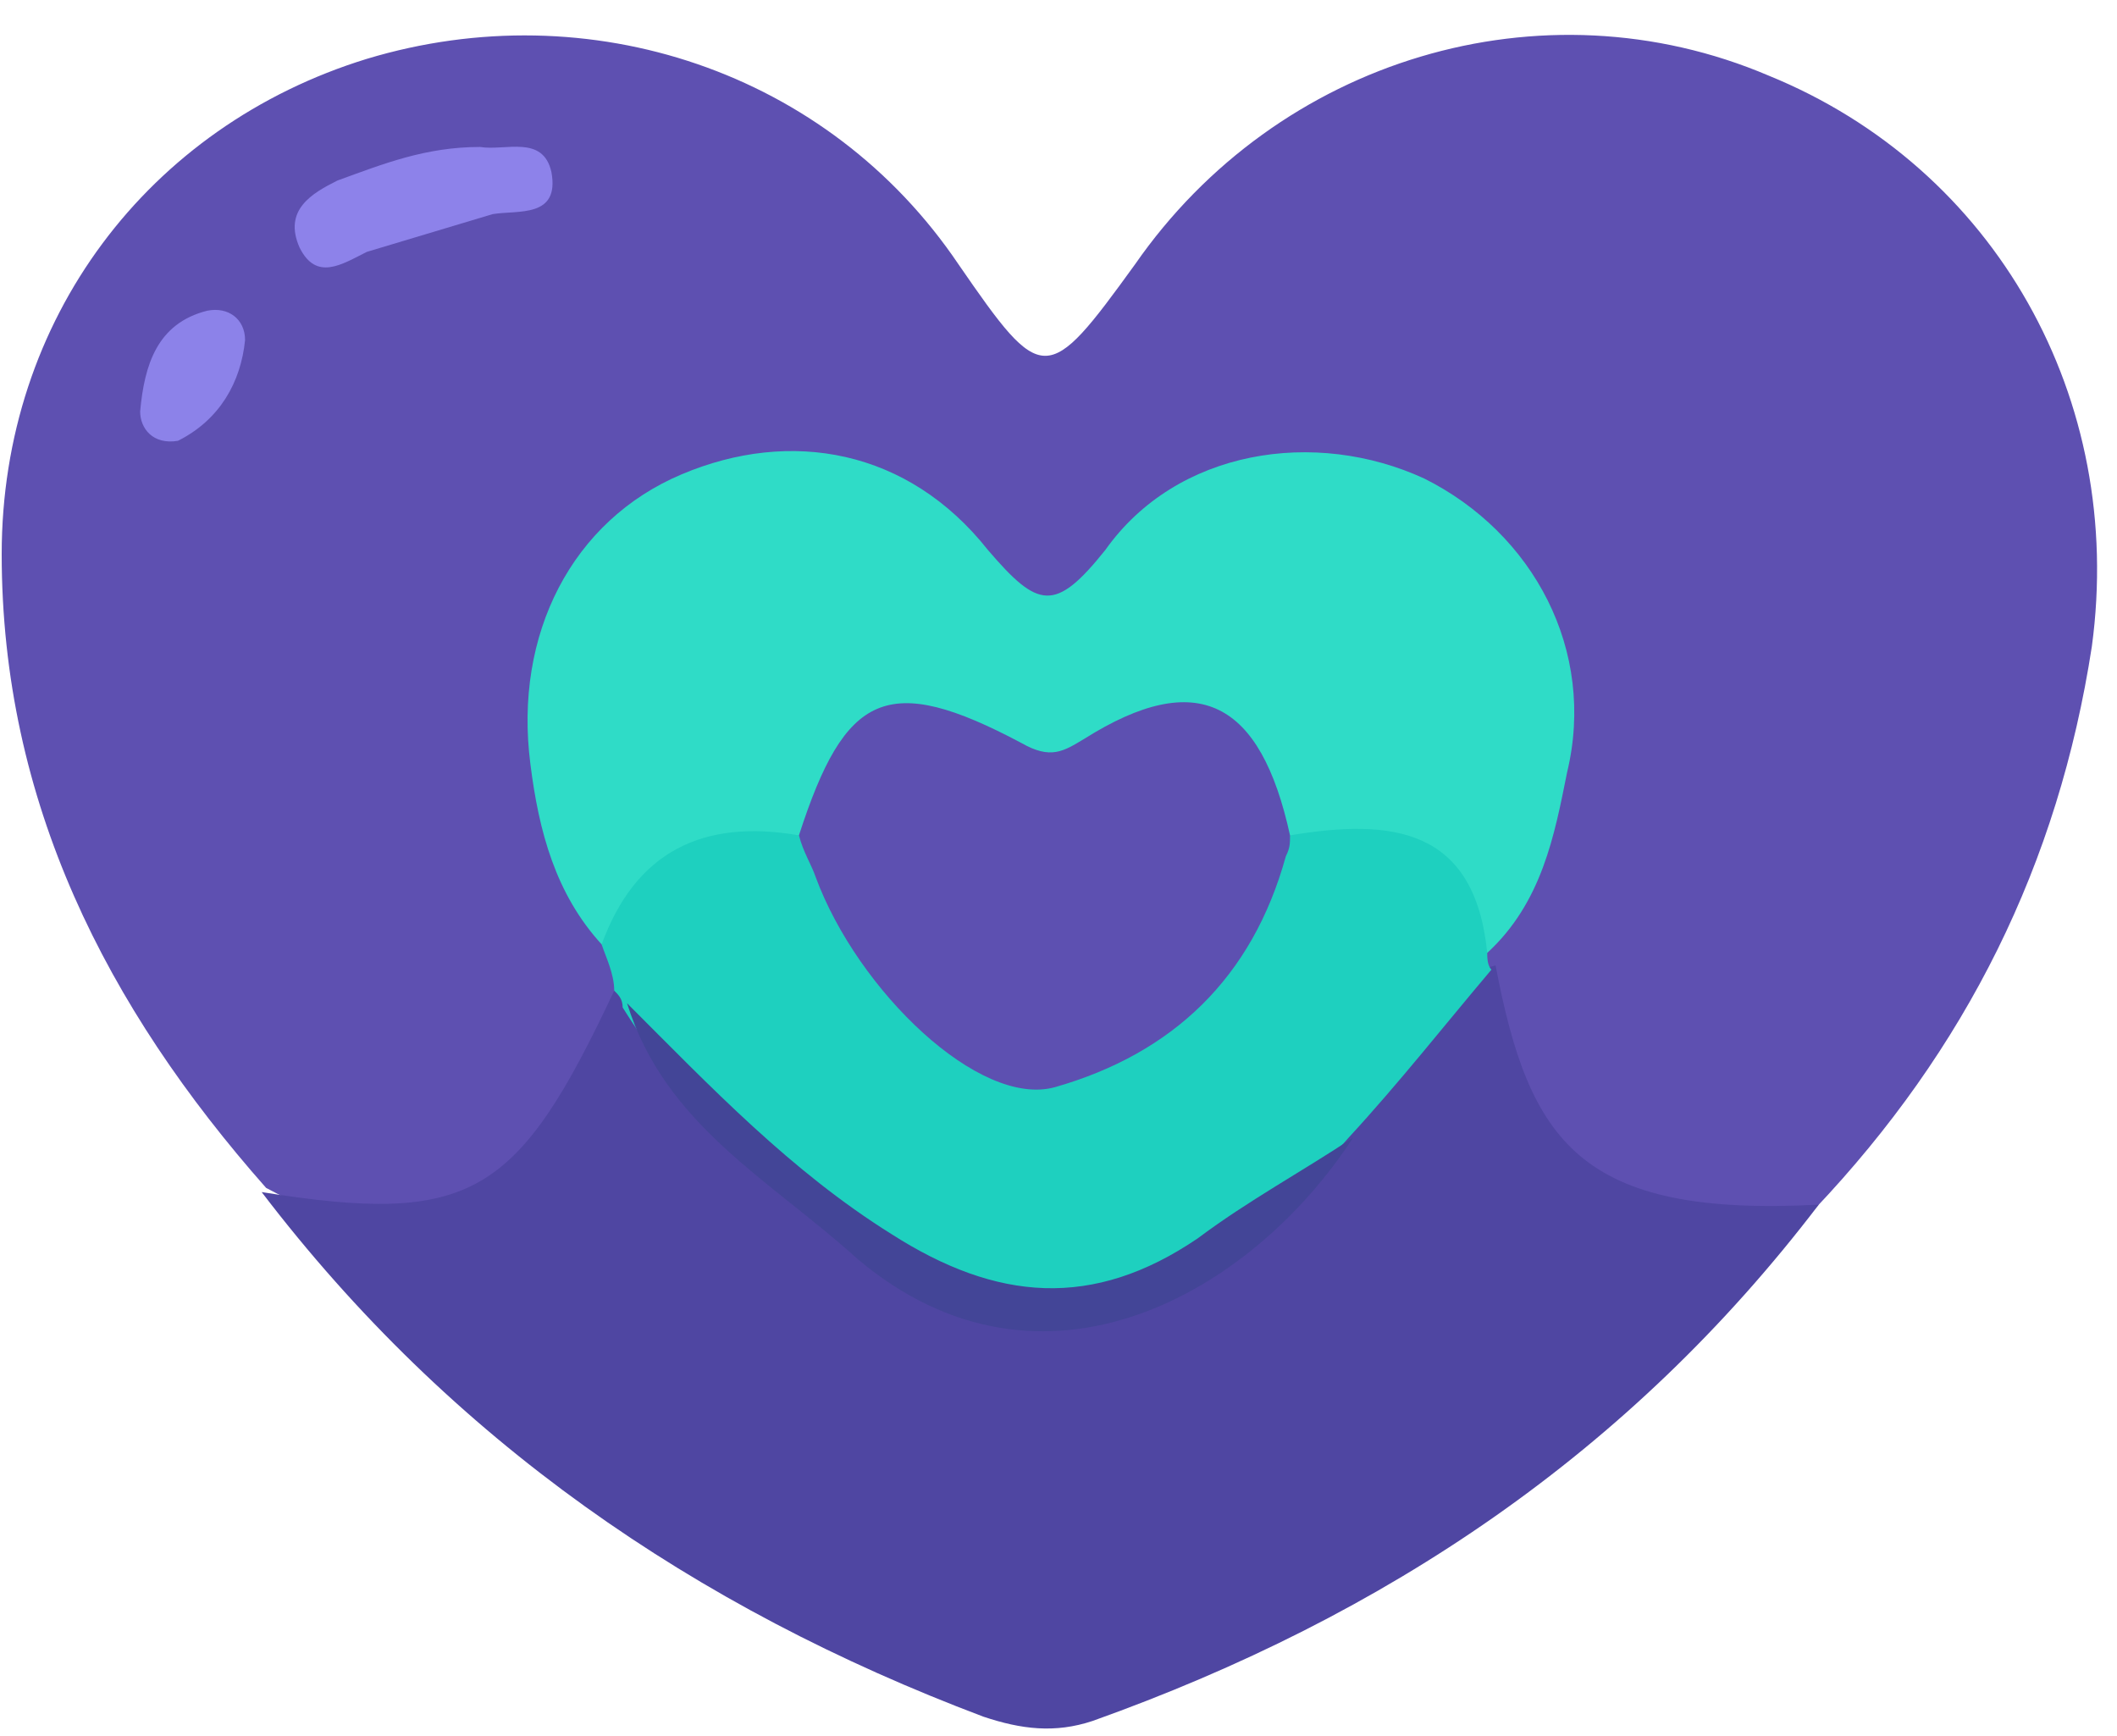
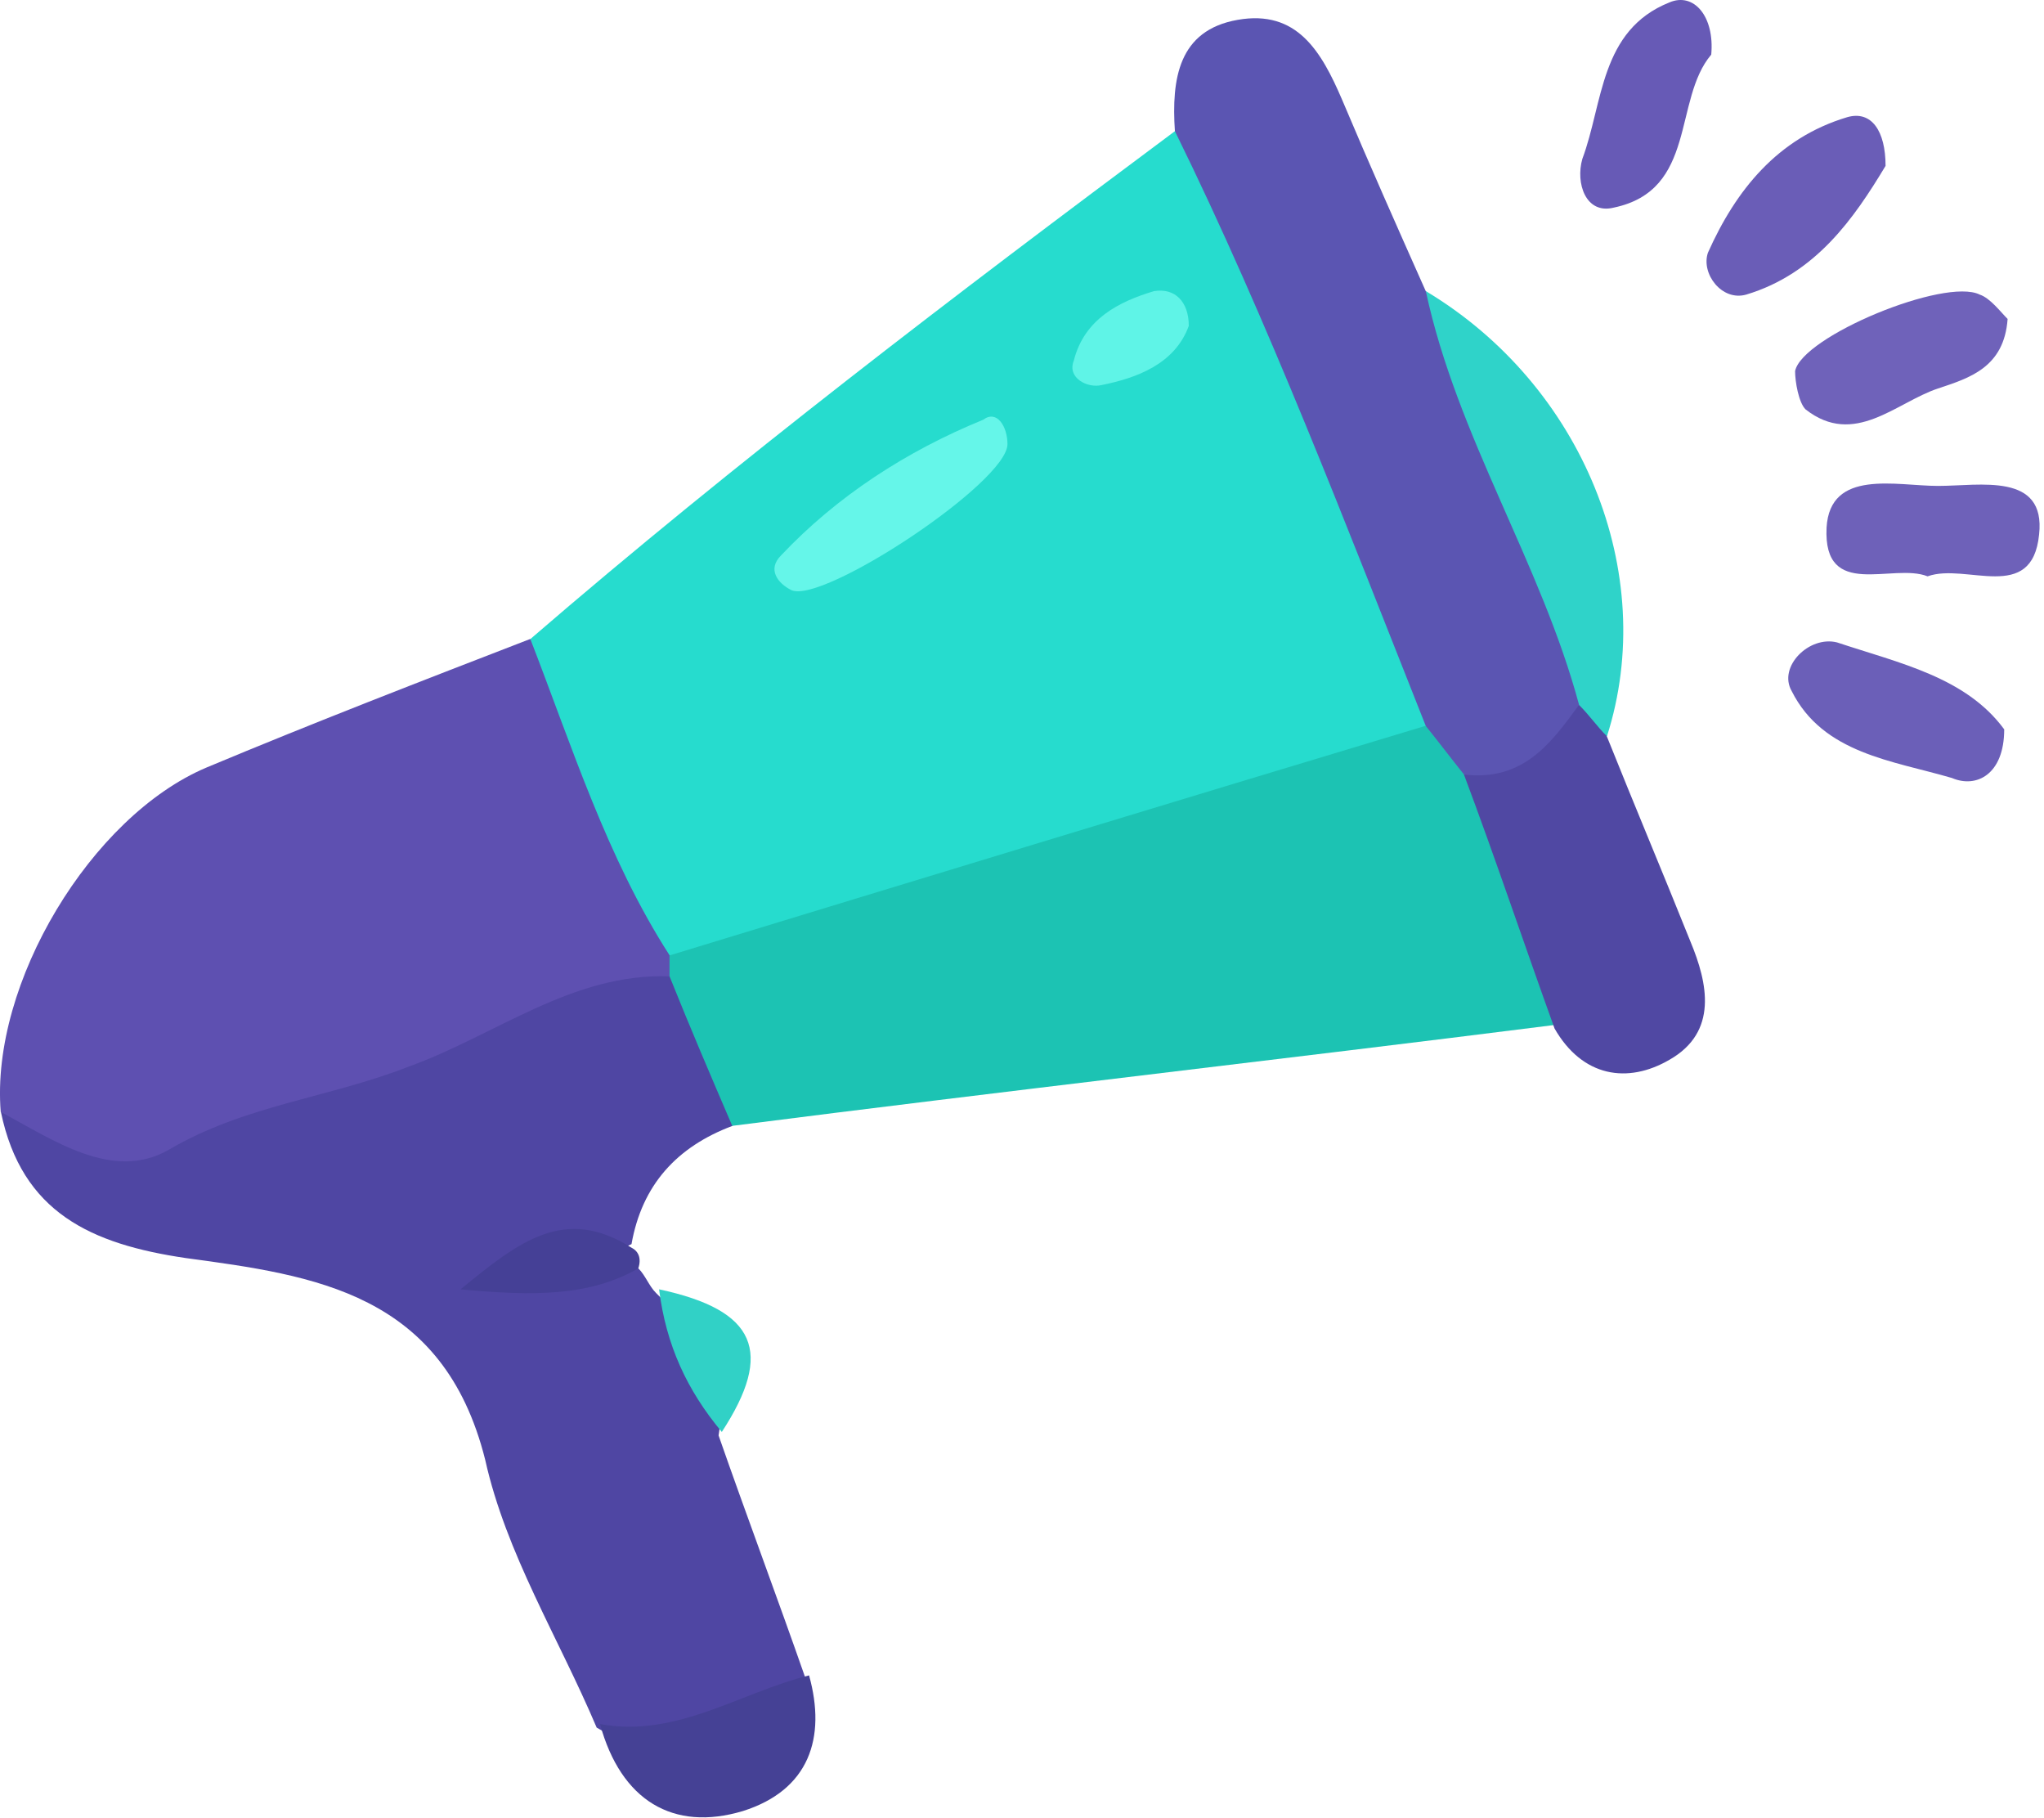
- <svg xmlns="http://www.w3.org/2000/svg" xmlns:xlink="http://www.w3.org/1999/xlink" width="50" height="41" viewBox="0 0 50 41" version="1.1">
-   <g id="Canvas" transform="translate(-1814 232)">
+ <svg xmlns="http://www.w3.org/2000/svg" xmlns:xlink="http://www.w3.org/1999/xlink" width="45" height="40" viewBox="0 0 45 40" version="1.1">
+   <g id="Canvas" transform="translate(-1817 235)">
    <g id="Group" style="mix-blend-mode:normal;">
      <g id="Group" style="mix-blend-mode:normal;">
        <g id="Vector" style="mix-blend-mode:normal;">
-           <use xlink:href="#path0_fill" transform="translate(1814.04 -231.176)" fill="#5E50B1" style="mix-blend-mode:normal;" />
+           <use xlink:href="#path0_fill" transform="translate(1828.66 -232.114)" fill="#26DCCE" style="mix-blend-mode:normal;" />
        </g>
        <g id="Vector" style="mix-blend-mode:normal;">
-           <use xlink:href="#path1_fill" transform="translate(1820.18 -209.199)" fill="#4F46A2" style="mix-blend-mode:normal;" />
+           <use xlink:href="#path1_fill" transform="translate(1817.02 -214.021)" fill="#4F46A3" style="mix-blend-mode:normal;" />
        </g>
        <g id="Vector" style="mix-blend-mode:normal;">
-           <use xlink:href="#path2_fill" transform="translate(1826.46 -221.347)" fill="#2FDCC7" style="mix-blend-mode:normal;" />
+           <use xlink:href="#path2_fill" transform="translate(1817 -220.937)" fill="#5E50B1" style="mix-blend-mode:normal;" />
        </g>
        <g id="Vector" style="mix-blend-mode:normal;">
-           <use xlink:href="#path3_fill" transform="translate(1828.21 -212.424)" fill="#1ED0BF" style="mix-blend-mode:normal;" />
+           <use xlink:href="#path3_fill" transform="translate(1831.74 -219.031)" fill="#1CC3B3" style="mix-blend-mode:normal;" />
        </g>
        <g id="Vector" style="mix-blend-mode:normal;">
-           <use xlink:href="#path4_fill" transform="translate(1820.96 -228.534)" fill="#8D82EA" style="mix-blend-mode:normal;" />
+           <use xlink:href="#path4_fill" transform="translate(1842.85 -234.599)" fill="#5B55B2" style="mix-blend-mode:normal;" />
        </g>
        <g id="Vector" style="mix-blend-mode:normal;">
-           <use xlink:href="#path5_fill" transform="translate(1817.31 -224.681)" fill="#8C82E9" style="mix-blend-mode:normal;" />
+           <use xlink:href="#path5_fill" transform="translate(1849.23 -219.483)" fill="#5048A3" style="mix-blend-mode:normal;" />
        </g>
        <g id="Vector" style="mix-blend-mode:normal;">
-           <use xlink:href="#path6_fill" transform="translate(1828.81 -208.306)" fill="#434597" style="mix-blend-mode:normal;" />
+           <use xlink:href="#path6_fill" transform="translate(1848.39 -228.593)" fill="#2FD3C9" style="mix-blend-mode:normal;" />
        </g>
        <g id="Vector" style="mix-blend-mode:normal;">
-           <use xlink:href="#path7_fill" transform="translate(1832.87 -215.415)" fill="#5D50B1" style="mix-blend-mode:normal;" />
+           <use xlink:href="#path7_fill" transform="translate(1854.57 -232.45)" fill="#6A5DB7" style="mix-blend-mode:normal;" />
+         </g>
+         <g id="Vector" style="mix-blend-mode:normal;">
+           <use xlink:href="#path8_fill" transform="translate(1856.52 -228.585)" fill="#6F62BA" style="mix-blend-mode:normal;" />
+         </g>
+         <g id="Vector" style="mix-blend-mode:normal;">
+           <use xlink:href="#path9_fill" transform="translate(1856.37 -220.883)" fill="#6B5FB8" style="mix-blend-mode:normal;" />
+         </g>
+         <g id="Vector" style="mix-blend-mode:normal;">
+           <use xlink:href="#path10_fill" transform="translate(1830.21 -198.125)" fill="#454195" style="mix-blend-mode:normal;" />
+         </g>
+         <g id="Vector" style="mix-blend-mode:normal;">
+           <use xlink:href="#path11_fill" transform="translate(1857.21 -224.358)" fill="#6E61B9" style="mix-blend-mode:normal;" />
+         </g>
+         <g id="Vector" style="mix-blend-mode:normal;">
+           <use xlink:href="#path12_fill" transform="translate(1851.79 -235)" fill="#675AB6" style="mix-blend-mode:normal;" />
+         </g>
+         <g id="Vector" style="mix-blend-mode:normal;">
+           <use xlink:href="#path13_fill" transform="translate(1831.51 -206.622)" fill="#31D1C6" style="mix-blend-mode:normal;" />
+         </g>
+         <g id="Vector" style="mix-blend-mode:normal;">
+           <use xlink:href="#path14_fill" transform="translate(1827.14 -207.951)" fill="#454096" style="mix-blend-mode:normal;" />
+         </g>
+         <g id="Vector" style="mix-blend-mode:normal;">
+           <use xlink:href="#path15_fill" transform="translate(1834.05 -225.83)" fill="#65F6E9" style="mix-blend-mode:normal;" />
+         </g>
+         <g id="Vector" style="mix-blend-mode:normal;">
+           <use xlink:href="#path16_fill" transform="translate(1840.61 -228.604)" fill="#5FF4E7" style="mix-blend-mode:normal;" />
        </g>
      </g>
    </g>
  </g>
  <defs>
-     <path id="path0_fill" d="M 6.245 27.231C 2.478 22.969 0 18.111 0 12.263C 0 6.712 3.469 2.152 8.624 0.566C 13.878 -1.02 19.528 0.863 22.601 5.423C 24.584 8.298 24.683 8.298 26.765 5.423C 30.135 0.566 36.38 -1.318 41.733 0.962C 47.086 3.143 50.159 8.595 49.366 14.444C 48.573 19.598 46.392 23.96 42.823 27.727C 38.561 29.61 35.389 27.43 34.596 22.275C 34.596 21.977 34.596 21.779 34.695 21.482C 35.289 20.292 35.686 19.103 35.983 17.814C 36.578 15.336 35.785 13.056 33.902 11.866C 31.82 10.479 29.143 10.677 27.062 12.362C 24.485 14.444 24.485 14.444 22.105 12.362C 20.321 10.875 18.339 10.578 16.257 11.47C 14.175 12.461 13.184 14.245 13.283 16.525C 13.283 18.211 13.779 19.797 14.572 21.284C 14.77 21.779 14.968 22.275 14.869 22.77C 14.572 24.257 13.977 25.744 12.787 26.835C 10.904 28.619 9.021 28.718 6.245 27.231Z" />
-     <path id="path1_fill" d="M 29.143 7.56284e-07C 29.937 4.163 31.126 5.948 36.776 5.65C 32.316 11.499 26.566 15.365 19.627 17.843C 18.735 18.14 17.942 18.041 17.05 17.744C 10.21 15.166 4.461 11.201 -1.89071e-07 5.353C 4.956 6.146 6.047 5.452 8.327 0.595C 8.525 0.694 8.822 0.793 8.921 0.991C 9.913 2.676 11.4 4.064 12.986 5.353C 17.645 9.12 21.213 8.723 25.079 3.866C 26.467 2.478 27.062 0.496 29.143 7.56284e-07Z" />
-     <path id="path2_fill" d="M 1.752 11.653C 0.662 10.463 0.265 8.977 0.067 7.391C -0.33 4.318 1.058 1.641 3.636 0.551C 6.213 -0.54 8.988 -0.044 10.872 2.335C 12.061 3.723 12.458 3.822 13.647 2.335C 15.333 -0.044 18.604 -0.54 21.181 0.65C 23.758 1.938 25.245 4.714 24.552 7.589C 24.254 9.076 23.957 10.662 22.668 11.851C 21.379 10.364 19.694 9.571 17.712 9.274C 16.621 7.192 15.233 6.3 12.954 7.589C 12.557 7.787 12.061 7.787 11.665 7.589C 9.187 6.102 7.7 7.49 6.312 9.373C 4.726 9.571 3.437 11.058 1.752 11.653Z" />
-     <path id="path3_fill" d="M 1.89071e-07 2.73C 0.793 0.549 2.379 -0.244 4.659 0.153C 5.65 0.351 5.849 1.342 6.245 2.036C 8.624 5.902 11.598 6.1 14.373 2.532C 14.968 1.739 15.166 0.648 16.257 0.153C 18.636 -0.244 20.619 -0.046 20.916 2.928C 20.916 3.027 20.916 3.226 21.015 3.325C 19.925 4.613 18.834 6.001 17.645 7.29C 16.951 8.083 16.257 8.777 15.365 9.372C 11.201 12.147 9.814 12.147 5.551 9.272C 3.569 7.885 1.784 6.299 0.496 4.217C 0.496 4.019 0.397 3.92 0.297 3.82C 0.297 3.424 0.099 3.027 1.89071e-07 2.73Z" />
-     <path id="path4_fill" d="M 4.379 0.005C 4.974 0.104 5.866 -0.292 6.064 0.6C 6.263 1.69 5.271 1.492 4.676 1.591C 3.685 1.889 2.694 2.186 1.703 2.483C 1.108 2.781 0.513 3.177 0.117 2.384C -0.28 1.492 0.414 1.096 1.009 0.798C 2.099 0.402 3.09 0.005 4.379 0.005Z" />
-     <path id="path5_fill" d="M 0.892 3.092C 0.297 3.191 -4.72678e-08 2.795 -4.72678e-08 2.398C 0.099 1.308 0.397 0.316 1.586 0.019C 2.082 -0.08 2.478 0.217 2.478 0.713C 2.379 1.704 1.883 2.596 0.892 3.092Z" />
-     <path id="path6_fill" d="M -3.78142e-07 3.78142e-07C 1.983 1.983 3.866 3.965 6.245 5.452C 8.723 7.038 11.003 7.236 13.481 5.551C 14.671 4.659 15.96 3.965 17.149 3.172C 14.77 6.84 9.814 9.715 5.452 6.047C 3.37 4.163 0.892 2.875 -3.78142e-07 3.78142e-07Z" />
-     <path id="path7_fill" d="M 11.598 3.143C 11.598 3.342 11.598 3.441 11.499 3.639C 10.706 6.514 8.822 8.298 6.047 9.091C 4.262 9.587 1.388 6.811 0.397 4.135C 0.297 3.837 0.099 3.54 0 3.143C 1.09 -0.227 2.082 -0.723 5.254 0.963C 5.948 1.359 6.245 1.161 6.741 0.863C 9.417 -0.822 10.904 -0.029 11.598 3.143Z" />
+     <path id="path0_fill" d="M 0.019 11.177C 4.544 7.273 9.376 3.598 14.208 -3.65034e-08C 14.976 -3.65034e-08 15.436 0.536 15.666 1.148C 17.123 4.593 18.734 8.038 19.961 11.559C 20.114 12.095 20.191 12.708 19.884 13.244C 19.731 13.473 19.578 13.703 19.347 13.78C 14.132 15.693 8.839 17.607 3.24 18.602C 0.632 16.765 -0.135 14.162 0.019 11.177Z" />
+     <path id="path1_fill" d="M 14.036 6.94C 14.19 7.093 14.267 7.323 14.42 7.476C 15.264 8.318 16.031 9.237 15.8 10.615C 16.414 12.375 17.104 14.213 17.718 15.973C 16.491 17.581 15.034 18.193 13.116 17.045C 12.272 15.055 11.122 13.217 10.662 11.151C 9.741 7.476 6.903 7.093 4.065 6.71C 1.994 6.404 0.46 5.715 0 3.495C 4.065 3.648 7.747 2.194 11.352 0.586C 12.502 0.05 13.653 -0.256 14.957 0.28C 16.261 1.122 16.721 2.27 16.107 3.801C 14.88 4.261 14.113 5.103 13.883 6.404C 13.269 6.71 12.579 6.634 11.965 6.787C 12.656 6.71 13.346 6.634 14.036 6.94Z" />
+     <path id="path2_fill" d="M 14.743 7.426C 12.595 7.349 10.908 8.727 8.99 9.416C 7.226 10.105 5.386 10.258 3.698 11.253C 2.471 11.942 1.167 11.024 0.016 10.411C -0.214 7.579 2.011 3.904 4.542 2.832C 6.92 1.837 9.297 0.919 11.675 -2.92027e-07C 12.595 2.373 13.363 4.823 14.743 6.966C 14.896 7.043 14.973 7.119 14.896 7.273C 14.896 7.349 14.82 7.426 14.743 7.426Z" />
+     <path id="path3_fill" d="M 5.85186e-07 5.519C 5.85186e-07 5.366 5.85186e-07 5.213 5.85186e-07 5.06C 5.522 3.376 11.045 1.692 16.644 0.007C 17.411 -0.069 17.718 0.467 18.102 1.003C 18.562 2.84 20.479 4.371 19.482 6.591C 13.423 7.356 7.363 8.045 1.381 8.811C 0.92 7.739 0.46 6.667 5.85186e-07 5.519Z" />
+     <path id="path4_fill" d="M 6.382 16.648C 6.076 16.265 5.846 15.959 5.539 15.576C 3.775 11.136 2.087 6.696 0.016 2.485C -0.06 1.337 0.093 0.265 1.397 0.036C 2.701 -0.194 3.238 0.724 3.698 1.796C 4.312 3.251 4.925 4.629 5.539 6.007C 7.38 8.839 9.067 11.748 9.22 15.27C 8.683 16.494 7.993 17.566 6.382 16.648Z" />
+     <path id="path5_fill" d="M 0 1.531C 1.304 1.684 1.918 0.842 2.531 -5.84054e-07C 2.915 0.077 3.145 0.306 3.145 0.689C 3.758 2.22 4.372 3.675 4.986 5.206C 5.369 6.124 5.599 7.196 4.525 7.808C 3.605 8.344 2.608 8.191 1.994 7.119C 1.304 5.206 0.69 3.368 0 1.531Z" />
+     <path id="path6_fill" d="M 3.988 9.799C 3.758 9.569 3.605 9.339 3.375 9.11C 2.531 5.971 0.69 3.215 1.17037e-06 -2.92027e-07C 3.452 2.067 5.139 6.201 3.988 9.799Z" />
+     <path id="path7_fill" d="M 3.942 1.101C 3.251 2.249 2.408 3.474 0.874 3.934C 0.337 4.087 -0.123 3.474 0.03 3.015C 0.644 1.637 1.564 0.489 3.098 0.029C 3.635 -0.124 3.942 0.336 3.942 1.101Z" />
+     <path id="path8_fill" d="M 4.679 0.605C 4.602 1.677 3.835 1.906 3.145 2.136C 2.224 2.442 1.304 3.437 0.23 2.595C 0.077 2.442 -5.44997e-15 1.983 -5.44997e-15 1.753C 0.153 0.988 3.298 -0.314 4.065 0.069C 4.295 0.145 4.525 0.452 4.679 0.605Z" />
+     <path id="path9_fill" d="M 4.754 1.936C 4.754 2.931 4.14 3.237 3.604 3.007C 2.3 2.624 0.766 2.471 0.075 1.093C -0.232 0.558 0.459 -0.131 1.072 0.022C 2.453 0.481 3.91 0.787 4.754 1.936Z" />
+     <path id="path10_fill" d="M 5.85186e-07 1.072C 1.687 1.378 3.068 0.383 4.602 5.84054e-07C 4.986 1.378 4.602 2.526 3.145 2.986C 1.611 3.445 0.46 2.756 5.85186e-07 1.072Z" />
+     <path id="path11_fill" d="M 2.227 2.043C 1.46 1.737 -0.074 2.579 0.003 0.971C 0.079 -0.33 1.537 0.053 2.457 0.053C 3.378 0.053 4.835 -0.254 4.682 1.124C 4.528 2.655 3.071 1.737 2.227 2.043Z" />
+     <path id="path12_fill" d="M 2.884 1.202C 2.04 2.197 2.577 4.187 0.736 4.57C 0.123 4.723 -0.107 4.034 0.046 3.498C 0.506 2.273 0.43 0.666 1.964 0.053C 2.5 -0.176 2.961 0.36 2.884 1.202Z" />
+     <path id="path13_fill" d="M 1.381 3.139C 0.614 2.22 0.153 1.225 -2.92593e-07 -1.16811e-06C 2.148 0.459 2.531 1.378 1.381 3.139Z" />
+     <path id="path14_fill" d="M 3.912 0.869C 2.838 1.482 1.611 1.482 -1.46296e-07 1.329C 1.304 0.257 2.301 -0.509 3.758 0.41C 3.912 0.486 3.988 0.64 3.912 0.869Z" />
+     <path id="path15_fill" d="M 5.13 0.605C 5.13 1.447 1.065 4.127 0.375 3.82C 0.068 3.667 -0.162 3.361 0.145 3.055C 1.372 1.754 2.906 0.758 4.594 0.069C 4.9 -0.16 5.13 0.222 5.13 0.605Z" />
+     <path id="path16_fill" d="M 2.562 0.777C 2.255 1.619 1.411 1.925 0.644 2.079C 0.337 2.155 -0.123 1.925 0.03 1.543C 0.261 0.624 1.028 0.241 1.795 0.012C 2.255 -0.065 2.562 0.241 2.562 0.777Z" />
  </defs>
</svg>
